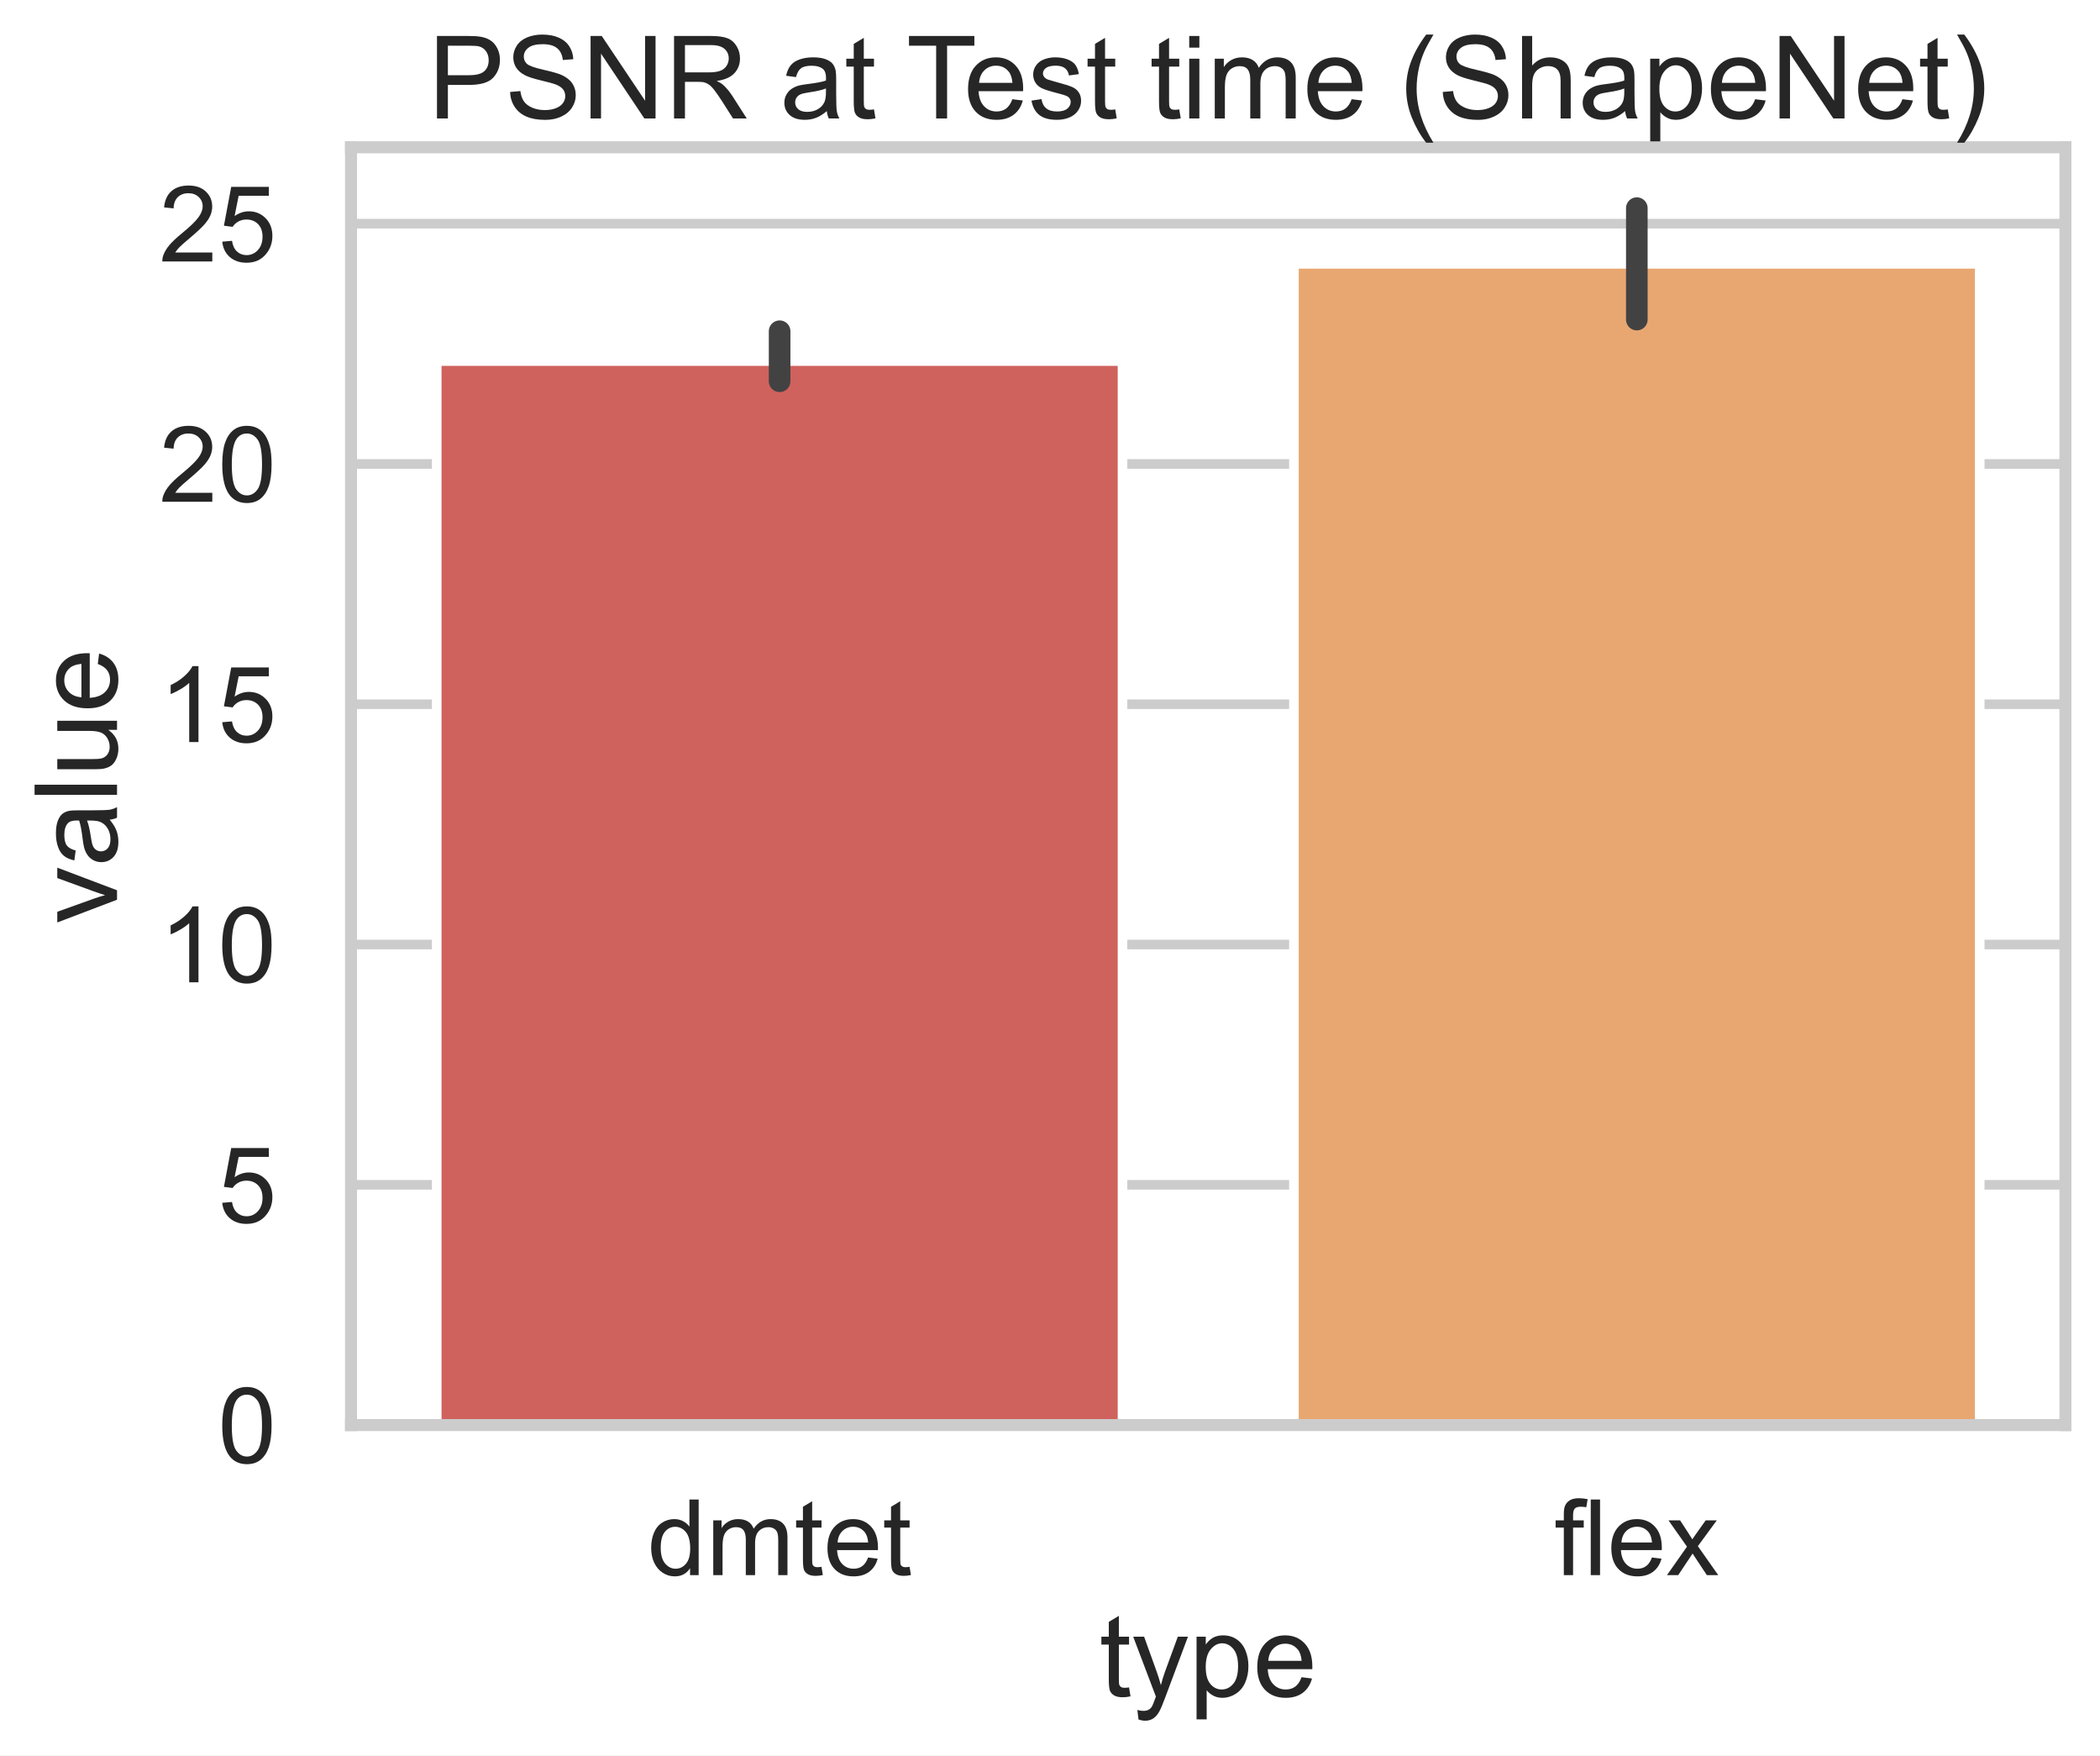
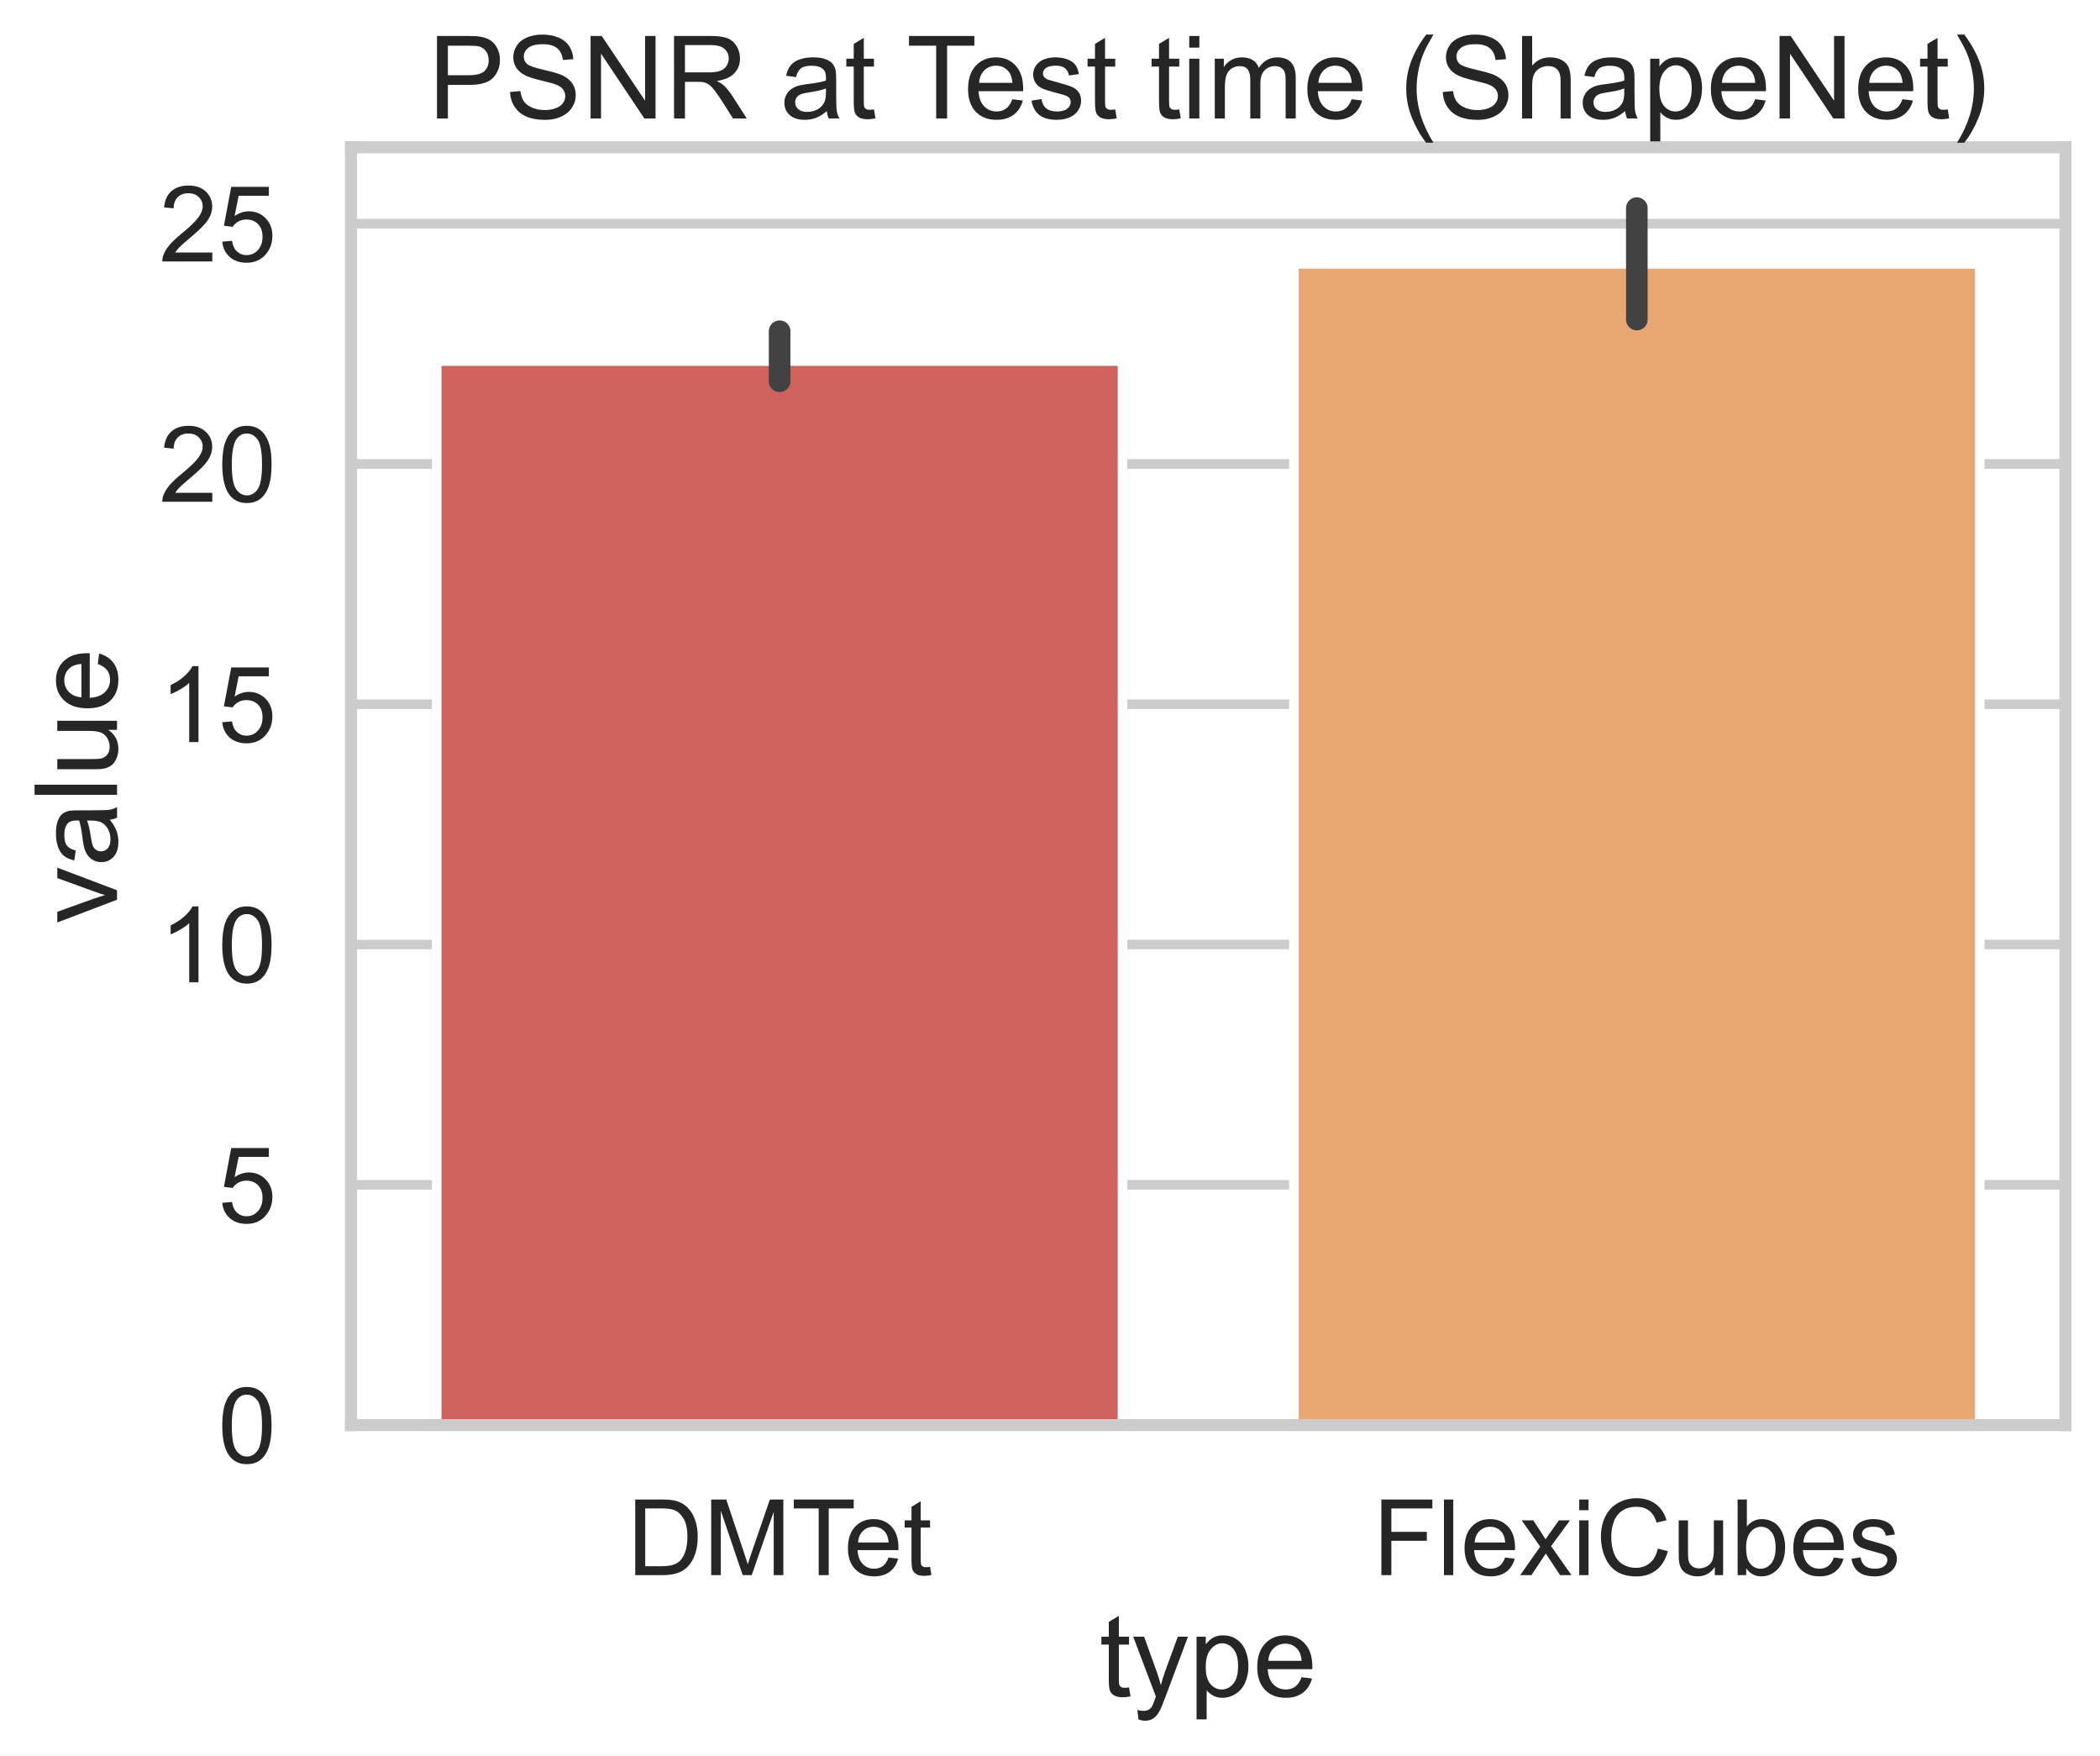
<svg xmlns="http://www.w3.org/2000/svg" xmlns:xlink="http://www.w3.org/1999/xlink" width="437.437pt" height="365.552pt" viewBox="0 0 437.437 365.552" version="1.1">
  <defs>
    <style type="text/css">*{stroke-linejoin: round; stroke-linecap: butt}</style>
  </defs>
  <g id="figure_1">
    <g id="patch_1">
      <path d="M 0 365.552  L 437.437 365.552  L 437.437 0  L 0 0  z " style="fill: #ffffff" />
    </g>
    <g id="axes_1">
      <g id="patch_2">
        <path d="M 73.117 296.783  L 430.237 296.783  L 430.237 30.671  L 73.117 30.671  z " style="fill: #ffffff" />
      </g>
      <g id="matplotlib.axis_1">
        <g id="xtick_1">
          <g id="text_1">
-             <g style="fill: #262626" transform="translate(134.8883 328.0304) scale(0.22 -0.22)">
-               <defs>
-                 <path id="ArialMT-64" d="M 2575 0  L 2575 419  Q 2259 -75 1647 -75  Q 1250 -75 917 144  Q 584 363 401 755  Q 219 1147 219 1656  Q 219 2153 384 2558  Q 550 2963 881 3178  Q 1213 3394 1622 3394  Q 1922 3394 2156 3267  Q 2391 3141 2538 2938  L 2538 4581  L 3097 4581  L 3097 0  L 2575 0  z M 797 1656  Q 797 1019 1065 703  Q 1334 388 1700 388  Q 2069 388 2326 689  Q 2584 991 2584 1609  Q 2584 2291 2321 2609  Q 2059 2928 1675 2928  Q 1300 2928 1048 2622  Q 797 2316 797 1656  z " transform="scale(0.015625)" />
-                 <path id="ArialMT-6d" d="M 422 0  L 422 3319  L 925 3319  L 925 2853  Q 1081 3097 1340 3245  Q 1600 3394 1931 3394  Q 2300 3394 2536 3241  Q 2772 3088 2869 2813  Q 3263 3394 3894 3394  Q 4388 3394 4653 3120  Q 4919 2847 4919 2278  L 4919 0  L 4359 0  L 4359 2091  Q 4359 2428 4304 2576  Q 4250 2725 4106 2815  Q 3963 2906 3769 2906  Q 3419 2906 3187 2673  Q 2956 2441 2956 1928  L 2956 0  L 2394 0  L 2394 2156  Q 2394 2531 2256 2718  Q 2119 2906 1806 2906  Q 1569 2906 1367 2781  Q 1166 2656 1075 2415  Q 984 2175 984 1722  L 984 0  L 422 0  z " transform="scale(0.015625)" />
+             <g style="fill: #262626" transform="translate(130.6223 328.0304) scale(0.22 -0.22)">
+               <defs>
+                 <path id="ArialMT-44" d="M 494 0  L 494 4581  L 2072 4581  Q 2606 4581 2888 4516  Q 3281 4425 3559 4188  Q 3922 3881 4101 3404  Q 4281 2928 4281 2316  Q 4281 1794 4159 1391  Q 4038 988 3847 723  Q 3656 459 3429 307  Q 3203 156 2883 78  Q 2563 0 2147 0  L 494 0  z M 1100 541  L 2078 541  Q 2531 541 2789 625  Q 3047 709 3200 863  Q 3416 1078 3536 1442  Q 3656 1806 3656 2325  Q 3656 3044 3420 3430  Q 3184 3816 2847 3947  Q 2603 4041 2063 4041  L 1100 4041  L 1100 541  z " transform="scale(0.015625)" />
+                 <path id="ArialMT-4d" d="M 475 0  L 475 4581  L 1388 4581  L 2472 1338  Q 2622 884 2691 659  Q 2769 909 2934 1394  L 4031 4581  L 4847 4581  L 4847 0  L 4263 0  L 4263 3834  L 2931 0  L 2384 0  L 1059 3900  L 1059 0  L 475 0  z " transform="scale(0.015625)" />
+                 <path id="ArialMT-54" d="M 1659 0  L 1659 4041  L 150 4041  L 150 4581  L 3781 4581  L 3781 4041  L 2266 4041  L 2266 0  L 1659 0  z " transform="scale(0.015625)" />
+                 <path id="ArialMT-65" d="M 2694 1069  L 3275 997  Q 3138 488 2766 206  Q 2394 -75 1816 -75  Q 1088 -75 661 373  Q 234 822 234 1631  Q 234 2469 665 2931  Q 1097 3394 1784 3394  Q 2450 3394 2872 2941  Q 3294 2488 3294 1666  Q 3294 1616 3291 1516  L 816 1516  Q 847 969 1125 678  Q 1403 388 1819 388  Q 2128 388 2347 550  Q 2566 713 2694 1069  z M 847 1978  L 2700 1978  Q 2663 2397 2488 2606  Q 2219 2931 1791 2931  Q 1403 2931 1139 2672  Q 875 2413 847 1978  z " transform="scale(0.015625)" />
                <path id="ArialMT-74" d="M 1650 503  L 1731 6  Q 1494 -44 1306 -44  Q 1000 -44 831 53  Q 663 150 594 308  Q 525 466 525 972  L 525 2881  L 113 2881  L 113 3319  L 525 3319  L 525 4141  L 1084 4478  L 1084 3319  L 1650 3319  L 1650 2881  L 1084 2881  L 1084 941  Q 1084 700 1114 631  Q 1144 563 1211 522  Q 1278 481 1403 481  Q 1497 481 1650 503  z " transform="scale(0.015625)" />
-                 <path id="ArialMT-65" d="M 2694 1069  L 3275 997  Q 3138 488 2766 206  Q 2394 -75 1816 -75  Q 1088 -75 661 373  Q 234 822 234 1631  Q 234 2469 665 2931  Q 1097 3394 1784 3394  Q 2450 3394 2872 2941  Q 3294 2488 3294 1666  Q 3294 1616 3291 1516  L 816 1516  Q 847 969 1125 678  Q 1403 388 1819 388  Q 2128 388 2347 550  Q 2566 713 2694 1069  z M 847 1978  L 2700 1978  Q 2663 2397 2488 2606  Q 2219 2931 1791 2931  Q 1403 2931 1139 2672  Q 875 2413 847 1978  z " transform="scale(0.015625)" />
-               </defs>
-               <use xlink:href="#ArialMT-64" />
-               <use xlink:href="#ArialMT-6d" transform="translate(55.61523 0)" />
-               <use xlink:href="#ArialMT-74" transform="translate(138.916 0)" />
-               <use xlink:href="#ArialMT-65" transform="translate(166.6992 0)" />
-               <use xlink:href="#ArialMT-74" transform="translate(222.3145 0)" />
+               </defs>
+               <use xlink:href="#ArialMT-44" />
+               <use xlink:href="#ArialMT-4d" transform="translate(72.2168 0)" />
+               <use xlink:href="#ArialMT-54" transform="translate(155.5176 0)" />
+               <use xlink:href="#ArialMT-65" transform="translate(205.4766 0)" />
+               <use xlink:href="#ArialMT-74" transform="translate(261.0918 0)" />
            </g>
          </g>
        </g>
        <g id="xtick_2">
          <g id="text_2">
-             <g style="fill: #262626" transform="translate(323.8398 328.0304) scale(0.22 -0.22)">
-               <defs>
-                 <path id="ArialMT-66" d="M 556 0  L 556 2881  L 59 2881  L 59 3319  L 556 3319  L 556 3672  Q 556 4006 616 4169  Q 697 4388 901 4523  Q 1106 4659 1475 4659  Q 1713 4659 2000 4603  L 1916 4113  Q 1741 4144 1584 4144  Q 1328 4144 1222 4034  Q 1116 3925 1116 3625  L 1116 3319  L 1763 3319  L 1763 2881  L 1116 2881  L 1116 0  L 556 0  z " transform="scale(0.015625)" />
+             <g style="fill: #262626" transform="translate(285.938 328.0304) scale(0.22 -0.22)">
+               <defs>
+                 <path id="ArialMT-46" d="M 525 0  L 525 4581  L 3616 4581  L 3616 4041  L 1131 4041  L 1131 2622  L 3281 2622  L 3281 2081  L 1131 2081  L 1131 0  L 525 0  z " transform="scale(0.015625)" />
                <path id="ArialMT-6c" d="M 409 0  L 409 4581  L 972 4581  L 972 0  L 409 0  z " transform="scale(0.015625)" />
                <path id="ArialMT-78" d="M 47 0  L 1259 1725  L 138 3319  L 841 3319  L 1350 2541  Q 1494 2319 1581 2169  Q 1719 2375 1834 2534  L 2394 3319  L 3066 3319  L 1919 1756  L 3153 0  L 2463 0  L 1781 1031  L 1600 1309  L 728 0  L 47 0  z " transform="scale(0.015625)" />
-               </defs>
-               <use xlink:href="#ArialMT-66" />
-               <use xlink:href="#ArialMT-6c" transform="translate(27.7832 0)" />
-               <use xlink:href="#ArialMT-65" transform="translate(50 0)" />
-               <use xlink:href="#ArialMT-78" transform="translate(105.6152 0)" />
+                 <path id="ArialMT-69" d="M 425 3934  L 425 4581  L 988 4581  L 988 3934  L 425 3934  z M 425 0  L 425 3319  L 988 3319  L 988 0  L 425 0  z " transform="scale(0.015625)" />
+                 <path id="ArialMT-43" d="M 3763 1606  L 4369 1453  Q 4178 706 3683 314  Q 3188 -78 2472 -78  Q 1731 -78 1267 223  Q 803 525 561 1097  Q 319 1669 319 2325  Q 319 3041 592 3573  Q 866 4106 1370 4382  Q 1875 4659 2481 4659  Q 3169 4659 3637 4309  Q 4106 3959 4291 3325  L 3694 3184  Q 3534 3684 3231 3912  Q 2928 4141 2469 4141  Q 1941 4141 1586 3887  Q 1231 3634 1087 3207  Q 944 2781 944 2328  Q 944 1744 1114 1308  Q 1284 872 1643 656  Q 2003 441 2422 441  Q 2931 441 3284 734  Q 3638 1028 3763 1606  z " transform="scale(0.015625)" />
+                 <path id="ArialMT-75" d="M 2597 0  L 2597 488  Q 2209 -75 1544 -75  Q 1250 -75 995 37  Q 741 150 617 320  Q 494 491 444 738  Q 409 903 409 1263  L 409 3319  L 972 3319  L 972 1478  Q 972 1038 1006 884  Q 1059 663 1231 536  Q 1403 409 1656 409  Q 1909 409 2131 539  Q 2353 669 2445 892  Q 2538 1116 2538 1541  L 2538 3319  L 3100 3319  L 3100 0  L 2597 0  z " transform="scale(0.015625)" />
+                 <path id="ArialMT-62" d="M 941 0  L 419 0  L 419 4581  L 981 4581  L 981 2947  Q 1338 3394 1891 3394  Q 2197 3394 2470 3270  Q 2744 3147 2920 2923  Q 3097 2700 3197 2384  Q 3297 2069 3297 1709  Q 3297 856 2875 390  Q 2453 -75 1863 -75  Q 1275 -75 941 416  L 941 0  z M 934 1684  Q 934 1088 1097 822  Q 1363 388 1816 388  Q 2184 388 2453 708  Q 2722 1028 2722 1663  Q 2722 2313 2464 2622  Q 2206 2931 1841 2931  Q 1472 2931 1203 2611  Q 934 2291 934 1684  z " transform="scale(0.015625)" />
+                 <path id="ArialMT-73" d="M 197 991  L 753 1078  Q 800 744 1014 566  Q 1228 388 1613 388  Q 2000 388 2187 545  Q 2375 703 2375 916  Q 2375 1106 2209 1216  Q 2094 1291 1634 1406  Q 1016 1563 777 1677  Q 538 1791 414 1992  Q 291 2194 291 2438  Q 291 2659 392 2848  Q 494 3038 669 3163  Q 800 3259 1026 3326  Q 1253 3394 1513 3394  Q 1903 3394 2198 3281  Q 2494 3169 2634 2976  Q 2775 2784 2828 2463  L 2278 2388  Q 2241 2644 2061 2787  Q 1881 2931 1553 2931  Q 1166 2931 1000 2803  Q 834 2675 834 2503  Q 834 2394 903 2306  Q 972 2216 1119 2156  Q 1203 2125 1616 2013  Q 2213 1853 2448 1751  Q 2684 1650 2818 1456  Q 2953 1263 2953 975  Q 2953 694 2789 445  Q 2625 197 2315 61  Q 2006 -75 1616 -75  Q 969 -75 630 194  Q 291 463 197 991  z " transform="scale(0.015625)" />
+               </defs>
+               <use xlink:href="#ArialMT-46" />
+               <use xlink:href="#ArialMT-6c" transform="translate(61.08398 0)" />
+               <use xlink:href="#ArialMT-65" transform="translate(83.30078 0)" />
+               <use xlink:href="#ArialMT-78" transform="translate(138.916 0)" />
+               <use xlink:href="#ArialMT-69" transform="translate(188.916 0)" />
+               <use xlink:href="#ArialMT-43" transform="translate(211.1328 0)" />
+               <use xlink:href="#ArialMT-75" transform="translate(283.3496 0)" />
+               <use xlink:href="#ArialMT-62" transform="translate(338.9648 0)" />
+               <use xlink:href="#ArialMT-65" transform="translate(394.5801 0)" />
+               <use xlink:href="#ArialMT-73" transform="translate(450.1953 0)" />
            </g>
          </g>
        </g>
        <g id="text_3">
          <g style="fill: #262626" transform="translate(228.9969 353.3004) scale(0.24 -0.24)">
            <defs>
              <path id="ArialMT-79" d="M 397 -1278  L 334 -750  Q 519 -800 656 -800  Q 844 -800 956 -737  Q 1069 -675 1141 -563  Q 1194 -478 1313 -144  Q 1328 -97 1363 -6  L 103 3319  L 709 3319  L 1400 1397  Q 1534 1031 1641 628  Q 1738 1016 1872 1384  L 2581 3319  L 3144 3319  L 1881 -56  Q 1678 -603 1566 -809  Q 1416 -1088 1222 -1217  Q 1028 -1347 759 -1347  Q 597 -1347 397 -1278  z " transform="scale(0.015625)" />
              <path id="ArialMT-70" d="M 422 -1272  L 422 3319  L 934 3319  L 934 2888  Q 1116 3141 1344 3267  Q 1572 3394 1897 3394  Q 2322 3394 2647 3175  Q 2972 2956 3137 2557  Q 3303 2159 3303 1684  Q 3303 1175 3120 767  Q 2938 359 2589 142  Q 2241 -75 1856 -75  Q 1575 -75 1351 44  Q 1128 163 984 344  L 984 -1272  L 422 -1272  z M 931 1641  Q 931 1000 1190 694  Q 1450 388 1819 388  Q 2194 388 2461 705  Q 2728 1022 2728 1688  Q 2728 2322 2467 2637  Q 2206 2953 1844 2953  Q 1484 2953 1207 2617  Q 931 2281 931 1641  z " transform="scale(0.015625)" />
            </defs>
            <use xlink:href="#ArialMT-74" />
            <use xlink:href="#ArialMT-79" transform="translate(27.7832 0)" />
            <use xlink:href="#ArialMT-70" transform="translate(77.7832 0)" />
            <use xlink:href="#ArialMT-65" transform="translate(133.3984 0)" />
          </g>
        </g>
      </g>
      <g id="matplotlib.axis_2">
        <g id="ytick_1">
          <g id="line2d_1">
-             <path d="M 73.117 296.783  L 430.237 296.783  " clip-path="url(#p1c1ff4e4df)" style="fill: none; stroke: #cccccc; stroke-width: 2; stroke-linecap: round" />
+             <path d="M 73.117 296.783  L 430.237 296.783  " clip-path="url(#pf76c63424e)" style="fill: none; stroke: #cccccc; stroke-width: 2; stroke-linecap: round" />
          </g>
          <g id="text_4">
            <g style="fill: #262626" transform="translate(45.38281 304.6568) scale(0.22 -0.22)">
              <defs>
                <path id="ArialMT-30" d="M 266 2259  Q 266 3072 433 3567  Q 600 4063 929 4331  Q 1259 4600 1759 4600  Q 2128 4600 2406 4451  Q 2684 4303 2865 4023  Q 3047 3744 3150 3342  Q 3253 2941 3253 2259  Q 3253 1453 3087 958  Q 2922 463 2592 192  Q 2263 -78 1759 -78  Q 1097 -78 719 397  Q 266 969 266 2259  z M 844 2259  Q 844 1131 1108 757  Q 1372 384 1759 384  Q 2147 384 2411 759  Q 2675 1134 2675 2259  Q 2675 3391 2411 3762  Q 2147 4134 1753 4134  Q 1366 4134 1134 3806  Q 844 3388 844 2259  z " transform="scale(0.015625)" />
              </defs>
              <use xlink:href="#ArialMT-30" />
            </g>
          </g>
        </g>
        <g id="ytick_2">
          <g id="line2d_2">
-             <path d="M 73.117 246.742  L 430.237 246.742  " clip-path="url(#p1c1ff4e4df)" style="fill: none; stroke: #cccccc; stroke-width: 2; stroke-linecap: round" />
+             <path d="M 73.117 246.742  L 430.237 246.742  " clip-path="url(#pf76c63424e)" style="fill: none; stroke: #cccccc; stroke-width: 2; stroke-linecap: round" />
          </g>
          <g id="text_5">
            <g style="fill: #262626" transform="translate(45.38281 254.6157) scale(0.22 -0.22)">
              <defs>
                <path id="ArialMT-35" d="M 266 1200  L 856 1250  Q 922 819 1161 601  Q 1400 384 1738 384  Q 2144 384 2425 690  Q 2706 997 2706 1503  Q 2706 1984 2436 2262  Q 2166 2541 1728 2541  Q 1456 2541 1237 2417  Q 1019 2294 894 2097  L 366 2166  L 809 4519  L 3088 4519  L 3088 3981  L 1259 3981  L 1013 2750  Q 1425 3038 1878 3038  Q 2478 3038 2890 2622  Q 3303 2206 3303 1553  Q 3303 931 2941 478  Q 2500 -78 1738 -78  Q 1113 -78 717 272  Q 322 622 266 1200  z " transform="scale(0.015625)" />
              </defs>
              <use xlink:href="#ArialMT-35" />
            </g>
          </g>
        </g>
        <g id="ytick_3">
          <g id="line2d_3">
-             <path d="M 73.117 196.701  L 430.237 196.701  " clip-path="url(#p1c1ff4e4df)" style="fill: none; stroke: #cccccc; stroke-width: 2; stroke-linecap: round" />
+             <path d="M 73.117 196.701  L 430.237 196.701  " clip-path="url(#pf76c63424e)" style="fill: none; stroke: #cccccc; stroke-width: 2; stroke-linecap: round" />
          </g>
          <g id="text_6">
            <g style="fill: #262626" transform="translate(33.14875 204.5745) scale(0.22 -0.22)">
              <defs>
                <path id="ArialMT-31" d="M 2384 0  L 1822 0  L 1822 3584  Q 1619 3391 1289 3197  Q 959 3003 697 2906  L 697 3450  Q 1169 3672 1522 3987  Q 1875 4303 2022 4600  L 2384 4600  L 2384 0  z " transform="scale(0.015625)" />
              </defs>
              <use xlink:href="#ArialMT-31" />
              <use xlink:href="#ArialMT-30" transform="translate(55.61523 0)" />
            </g>
          </g>
        </g>
        <g id="ytick_4">
          <g id="line2d_4">
-             <path d="M 73.117 146.66  L 430.237 146.66  " clip-path="url(#p1c1ff4e4df)" style="fill: none; stroke: #cccccc; stroke-width: 2; stroke-linecap: round" />
+             <path d="M 73.117 146.66  L 430.237 146.66  " clip-path="url(#pf76c63424e)" style="fill: none; stroke: #cccccc; stroke-width: 2; stroke-linecap: round" />
          </g>
          <g id="text_7">
            <g style="fill: #262626" transform="translate(33.14875 154.5333) scale(0.22 -0.22)">
              <use xlink:href="#ArialMT-31" />
              <use xlink:href="#ArialMT-35" transform="translate(55.61523 0)" />
            </g>
          </g>
        </g>
        <g id="ytick_5">
          <g id="line2d_5">
-             <path d="M 73.117 96.619  L 430.237 96.619  " clip-path="url(#p1c1ff4e4df)" style="fill: none; stroke: #cccccc; stroke-width: 2; stroke-linecap: round" />
+             <path d="M 73.117 96.619  L 430.237 96.619  " clip-path="url(#pf76c63424e)" style="fill: none; stroke: #cccccc; stroke-width: 2; stroke-linecap: round" />
          </g>
          <g id="text_8">
            <g style="fill: #262626" transform="translate(33.14875 104.4921) scale(0.22 -0.22)">
              <defs>
                <path id="ArialMT-32" d="M 3222 541  L 3222 0  L 194 0  Q 188 203 259 391  Q 375 700 629 1000  Q 884 1300 1366 1694  Q 2113 2306 2375 2664  Q 2638 3022 2638 3341  Q 2638 3675 2398 3904  Q 2159 4134 1775 4134  Q 1369 4134 1125 3890  Q 881 3647 878 3216  L 300 3275  Q 359 3922 746 4261  Q 1134 4600 1788 4600  Q 2447 4600 2831 4234  Q 3216 3869 3216 3328  Q 3216 3053 3103 2787  Q 2991 2522 2730 2228  Q 2469 1934 1863 1422  Q 1356 997 1212 845  Q 1069 694 975 541  L 3222 541  z " transform="scale(0.015625)" />
              </defs>
              <use xlink:href="#ArialMT-32" />
              <use xlink:href="#ArialMT-30" transform="translate(55.61523 0)" />
            </g>
          </g>
        </g>
        <g id="ytick_6">
          <g id="line2d_6">
-             <path d="M 73.117 46.577  L 430.237 46.577  " clip-path="url(#p1c1ff4e4df)" style="fill: none; stroke: #cccccc; stroke-width: 2; stroke-linecap: round" />
+             <path d="M 73.117 46.577  L 430.237 46.577  " clip-path="url(#pf76c63424e)" style="fill: none; stroke: #cccccc; stroke-width: 2; stroke-linecap: round" />
          </g>
          <g id="text_9">
            <g style="fill: #262626" transform="translate(33.14875 54.45094) scale(0.22 -0.22)">
              <use xlink:href="#ArialMT-32" />
              <use xlink:href="#ArialMT-35" transform="translate(55.61523 0)" />
            </g>
          </g>
        </g>
        <g id="text_10">
          <g style="fill: #262626" transform="translate(24.37875 192.4129) rotate(-90) scale(0.24 -0.24)">
            <defs>
              <path id="ArialMT-76" d="M 1344 0  L 81 3319  L 675 3319  L 1388 1331  Q 1503 1009 1600 663  Q 1675 925 1809 1294  L 2547 3319  L 3125 3319  L 1869 0  L 1344 0  z " transform="scale(0.015625)" />
              <path id="ArialMT-61" d="M 2588 409  Q 2275 144 1986 34  Q 1697 -75 1366 -75  Q 819 -75 525 192  Q 231 459 231 875  Q 231 1119 342 1320  Q 453 1522 633 1644  Q 813 1766 1038 1828  Q 1203 1872 1538 1913  Q 2219 1994 2541 2106  Q 2544 2222 2544 2253  Q 2544 2597 2384 2738  Q 2169 2928 1744 2928  Q 1347 2928 1158 2789  Q 969 2650 878 2297  L 328 2372  Q 403 2725 575 2942  Q 747 3159 1072 3276  Q 1397 3394 1825 3394  Q 2250 3394 2515 3294  Q 2781 3194 2906 3042  Q 3031 2891 3081 2659  Q 3109 2516 3109 2141  L 3109 1391  Q 3109 606 3145 398  Q 3181 191 3288 0  L 2700 0  Q 2613 175 2588 409  z M 2541 1666  Q 2234 1541 1622 1453  Q 1275 1403 1131 1340  Q 988 1278 909 1158  Q 831 1038 831 891  Q 831 666 1001 516  Q 1172 366 1500 366  Q 1825 366 2078 508  Q 2331 650 2450 897  Q 2541 1088 2541 1459  L 2541 1666  z " transform="scale(0.015625)" />
-               <path id="ArialMT-75" d="M 2597 0  L 2597 488  Q 2209 -75 1544 -75  Q 1250 -75 995 37  Q 741 150 617 320  Q 494 491 444 738  Q 409 903 409 1263  L 409 3319  L 972 3319  L 972 1478  Q 972 1038 1006 884  Q 1059 663 1231 536  Q 1403 409 1656 409  Q 1909 409 2131 539  Q 2353 669 2445 892  Q 2538 1116 2538 1541  L 2538 3319  L 3100 3319  L 3100 0  L 2597 0  z " transform="scale(0.015625)" />
            </defs>
            <use xlink:href="#ArialMT-76" />
            <use xlink:href="#ArialMT-61" transform="translate(50 0)" />
            <use xlink:href="#ArialMT-6c" transform="translate(105.6152 0)" />
            <use xlink:href="#ArialMT-75" transform="translate(127.832 0)" />
            <use xlink:href="#ArialMT-65" transform="translate(183.4473 0)" />
          </g>
        </g>
      </g>
      <g id="patch_3">
-         <path d="M 90.973 296.783  L 233.821 296.783  L 233.821 75.195  L 90.973 75.195  z " clip-path="url(#p1c1ff4e4df)" style="fill: #cf625d; stroke: #ffffff; stroke-width: 2; stroke-linejoin: miter" />
+         <path d="M 90.973 296.783  L 233.821 296.783  L 233.821 75.195  L 90.973 75.195  z " clip-path="url(#pf76c63424e)" style="fill: #cf625d; stroke: #ffffff; stroke-width: 2; stroke-linejoin: miter" />
      </g>
      <g id="patch_4">
-         <path d="M 269.533 296.783  L 412.381 296.783  L 412.381 54.948  L 269.533 54.948  z " clip-path="url(#p1c1ff4e4df)" style="fill: #e8a771; stroke: #ffffff; stroke-width: 2; stroke-linejoin: miter" />
+         <path d="M 269.533 296.783  L 412.381 296.783  L 412.381 54.948  L 269.533 54.948  z " clip-path="url(#pf76c63424e)" style="fill: #e8a771; stroke: #ffffff; stroke-width: 2; stroke-linejoin: miter" />
      </g>
      <g id="line2d_7">
-         <path d="M 162.397 79.399  L 162.397 68.98  " clip-path="url(#p1c1ff4e4df)" style="fill: none; stroke: #424242; stroke-width: 4.5; stroke-linecap: round" />
+         <path d="M 162.397 79.399  L 162.397 68.98  " clip-path="url(#pf76c63424e)" style="fill: none; stroke: #424242; stroke-width: 4.5; stroke-linecap: round" />
      </g>
      <g id="line2d_8">
-         <path d="M 340.957 66.552  L 340.957 43.343  " clip-path="url(#p1c1ff4e4df)" style="fill: none; stroke: #424242; stroke-width: 4.5; stroke-linecap: round" />
+         <path d="M 340.957 66.552  L 340.957 43.343  " clip-path="url(#pf76c63424e)" style="fill: none; stroke: #424242; stroke-width: 4.5; stroke-linecap: round" />
      </g>
      <g id="patch_5">
        <path d="M 73.117 296.783  L 73.117 30.671  " style="fill: none; stroke: #cccccc; stroke-width: 2.5; stroke-linejoin: miter; stroke-linecap: square" />
      </g>
      <g id="patch_6">
        <path d="M 430.237 296.783  L 430.237 30.671  " style="fill: none; stroke: #cccccc; stroke-width: 2.5; stroke-linejoin: miter; stroke-linecap: square" />
      </g>
      <g id="patch_7">
        <path d="M 73.117 296.783  L 430.237 296.783  " style="fill: none; stroke: #cccccc; stroke-width: 2.5; stroke-linejoin: miter; stroke-linecap: square" />
      </g>
      <g id="patch_8">
        <path d="M 73.117 30.671  L 430.237 30.671  " style="fill: none; stroke: #cccccc; stroke-width: 2.5; stroke-linejoin: miter; stroke-linecap: square" />
      </g>
      <g id="text_11">
        <g style="fill: #262626" transform="translate(89.1725 24.67125) scale(0.24 -0.24)">
          <defs>
            <path id="ArialMT-50" d="M 494 0  L 494 4581  L 2222 4581  Q 2678 4581 2919 4538  Q 3256 4481 3484 4323  Q 3713 4166 3852 3881  Q 3991 3597 3991 3256  Q 3991 2672 3619 2267  Q 3247 1863 2275 1863  L 1100 1863  L 1100 0  L 494 0  z M 1100 2403  L 2284 2403  Q 2872 2403 3119 2622  Q 3366 2841 3366 3238  Q 3366 3525 3220 3729  Q 3075 3934 2838 4000  Q 2684 4041 2272 4041  L 1100 4041  L 1100 2403  z " transform="scale(0.015625)" />
            <path id="ArialMT-53" d="M 288 1472  L 859 1522  Q 900 1178 1048 958  Q 1197 738 1509 602  Q 1822 466 2213 466  Q 2559 466 2825 569  Q 3091 672 3220 851  Q 3350 1031 3350 1244  Q 3350 1459 3225 1620  Q 3100 1781 2813 1891  Q 2628 1963 1997 2114  Q 1366 2266 1113 2400  Q 784 2572 623 2826  Q 463 3081 463 3397  Q 463 3744 659 4045  Q 856 4347 1234 4503  Q 1613 4659 2075 4659  Q 2584 4659 2973 4495  Q 3363 4331 3572 4012  Q 3781 3694 3797 3291  L 3216 3247  Q 3169 3681 2898 3903  Q 2628 4125 2100 4125  Q 1550 4125 1298 3923  Q 1047 3722 1047 3438  Q 1047 3191 1225 3031  Q 1400 2872 2139 2705  Q 2878 2538 3153 2413  Q 3553 2228 3743 1945  Q 3934 1663 3934 1294  Q 3934 928 3725 604  Q 3516 281 3123 101  Q 2731 -78 2241 -78  Q 1619 -78 1198 103  Q 778 284 539 648  Q 300 1013 288 1472  z " transform="scale(0.015625)" />
            <path id="ArialMT-4e" d="M 488 0  L 488 4581  L 1109 4581  L 3516 984  L 3516 4581  L 4097 4581  L 4097 0  L 3475 0  L 1069 3600  L 1069 0  L 488 0  z " transform="scale(0.015625)" />
            <path id="ArialMT-52" d="M 503 0  L 503 4581  L 2534 4581  Q 3147 4581 3465 4457  Q 3784 4334 3975 4021  Q 4166 3709 4166 3331  Q 4166 2844 3850 2509  Q 3534 2175 2875 2084  Q 3116 1969 3241 1856  Q 3506 1613 3744 1247  L 4541 0  L 3778 0  L 3172 953  Q 2906 1366 2734 1584  Q 2563 1803 2427 1890  Q 2291 1978 2150 2013  Q 2047 2034 1813 2034  L 1109 2034  L 1109 0  L 503 0  z M 1109 2559  L 2413 2559  Q 2828 2559 3062 2645  Q 3297 2731 3419 2920  Q 3541 3109 3541 3331  Q 3541 3656 3305 3865  Q 3069 4075 2559 4075  L 1109 4075  L 1109 2559  z " transform="scale(0.015625)" />
            <path id="ArialMT-20" transform="scale(0.015625)" />
-             <path id="ArialMT-54" d="M 1659 0  L 1659 4041  L 150 4041  L 150 4581  L 3781 4581  L 3781 4041  L 2266 4041  L 2266 0  L 1659 0  z " transform="scale(0.015625)" />
-             <path id="ArialMT-73" d="M 197 991  L 753 1078  Q 800 744 1014 566  Q 1228 388 1613 388  Q 2000 388 2187 545  Q 2375 703 2375 916  Q 2375 1106 2209 1216  Q 2094 1291 1634 1406  Q 1016 1563 777 1677  Q 538 1791 414 1992  Q 291 2194 291 2438  Q 291 2659 392 2848  Q 494 3038 669 3163  Q 800 3259 1026 3326  Q 1253 3394 1513 3394  Q 1903 3394 2198 3281  Q 2494 3169 2634 2976  Q 2775 2784 2828 2463  L 2278 2388  Q 2241 2644 2061 2787  Q 1881 2931 1553 2931  Q 1166 2931 1000 2803  Q 834 2675 834 2503  Q 834 2394 903 2306  Q 972 2216 1119 2156  Q 1203 2125 1616 2013  Q 2213 1853 2448 1751  Q 2684 1650 2818 1456  Q 2953 1263 2953 975  Q 2953 694 2789 445  Q 2625 197 2315 61  Q 2006 -75 1616 -75  Q 969 -75 630 194  Q 291 463 197 991  z " transform="scale(0.015625)" />
-             <path id="ArialMT-69" d="M 425 3934  L 425 4581  L 988 4581  L 988 3934  L 425 3934  z M 425 0  L 425 3319  L 988 3319  L 988 0  L 425 0  z " transform="scale(0.015625)" />
+             <path id="ArialMT-6d" d="M 422 0  L 422 3319  L 925 3319  L 925 2853  Q 1081 3097 1340 3245  Q 1600 3394 1931 3394  Q 2300 3394 2536 3241  Q 2772 3088 2869 2813  Q 3263 3394 3894 3394  Q 4388 3394 4653 3120  Q 4919 2847 4919 2278  L 4919 0  L 4359 0  L 4359 2091  Q 4359 2428 4304 2576  Q 4250 2725 4106 2815  Q 3963 2906 3769 2906  Q 3419 2906 3187 2673  Q 2956 2441 2956 1928  L 2956 0  L 2394 0  L 2394 2156  Q 2394 2531 2256 2718  Q 2119 2906 1806 2906  Q 1569 2906 1367 2781  Q 1166 2656 1075 2415  Q 984 2175 984 1722  L 984 0  L 422 0  z " transform="scale(0.015625)" />
            <path id="ArialMT-28" d="M 1497 -1347  Q 1031 -759 709 28  Q 388 816 388 1659  Q 388 2403 628 3084  Q 909 3875 1497 4659  L 1900 4659  Q 1522 4009 1400 3731  Q 1209 3300 1100 2831  Q 966 2247 966 1656  Q 966 153 1900 -1347  L 1497 -1347  z " transform="scale(0.015625)" />
            <path id="ArialMT-68" d="M 422 0  L 422 4581  L 984 4581  L 984 2938  Q 1378 3394 1978 3394  Q 2347 3394 2619 3248  Q 2891 3103 3008 2847  Q 3125 2591 3125 2103  L 3125 0  L 2563 0  L 2563 2103  Q 2563 2525 2380 2717  Q 2197 2909 1863 2909  Q 1613 2909 1392 2779  Q 1172 2650 1078 2428  Q 984 2206 984 1816  L 984 0  L 422 0  z " transform="scale(0.015625)" />
            <path id="ArialMT-29" d="M 791 -1347  L 388 -1347  Q 1322 153 1322 1656  Q 1322 2244 1188 2822  Q 1081 3291 891 3722  Q 769 4003 388 4659  L 791 4659  Q 1378 3875 1659 3084  Q 1900 2403 1900 1659  Q 1900 816 1576 28  Q 1253 -759 791 -1347  z " transform="scale(0.015625)" />
          </defs>
          <use xlink:href="#ArialMT-50" />
          <use xlink:href="#ArialMT-53" transform="translate(66.69922 0)" />
          <use xlink:href="#ArialMT-4e" transform="translate(133.3984 0)" />
          <use xlink:href="#ArialMT-52" transform="translate(205.6152 0)" />
          <use xlink:href="#ArialMT-20" transform="translate(277.832 0)" />
          <use xlink:href="#ArialMT-61" transform="translate(305.6152 0)" />
          <use xlink:href="#ArialMT-74" transform="translate(361.2305 0)" />
          <use xlink:href="#ArialMT-20" transform="translate(389.0137 0)" />
          <use xlink:href="#ArialMT-54" transform="translate(415.0469 0)" />
          <use xlink:href="#ArialMT-65" transform="translate(465.0059 0)" />
          <use xlink:href="#ArialMT-73" transform="translate(520.6211 0)" />
          <use xlink:href="#ArialMT-74" transform="translate(570.6211 0)" />
          <use xlink:href="#ArialMT-20" transform="translate(598.4043 0)" />
          <use xlink:href="#ArialMT-74" transform="translate(626.1875 0)" />
          <use xlink:href="#ArialMT-69" transform="translate(653.9707 0)" />
          <use xlink:href="#ArialMT-6d" transform="translate(676.1875 0)" />
          <use xlink:href="#ArialMT-65" transform="translate(759.4883 0)" />
          <use xlink:href="#ArialMT-20" transform="translate(815.1035 0)" />
          <use xlink:href="#ArialMT-28" transform="translate(842.8867 0)" />
          <use xlink:href="#ArialMT-53" transform="translate(876.1875 0)" />
          <use xlink:href="#ArialMT-68" transform="translate(942.8867 0)" />
          <use xlink:href="#ArialMT-61" transform="translate(998.502 0)" />
          <use xlink:href="#ArialMT-70" transform="translate(1054.117 0)" />
          <use xlink:href="#ArialMT-65" transform="translate(1109.732 0)" />
          <use xlink:href="#ArialMT-4e" transform="translate(1165.348 0)" />
          <use xlink:href="#ArialMT-65" transform="translate(1237.564 0)" />
          <use xlink:href="#ArialMT-74" transform="translate(1293.18 0)" />
          <use xlink:href="#ArialMT-29" transform="translate(1320.963 0)" />
        </g>
      </g>
    </g>
  </g>
  <defs>
-     <clipPath id="p1c1ff4e4df">
+     <clipPath id="pf76c63424e">
      <rect x="73.117" y="30.671" width="357.12" height="266.112" />
    </clipPath>
  </defs>
</svg>
